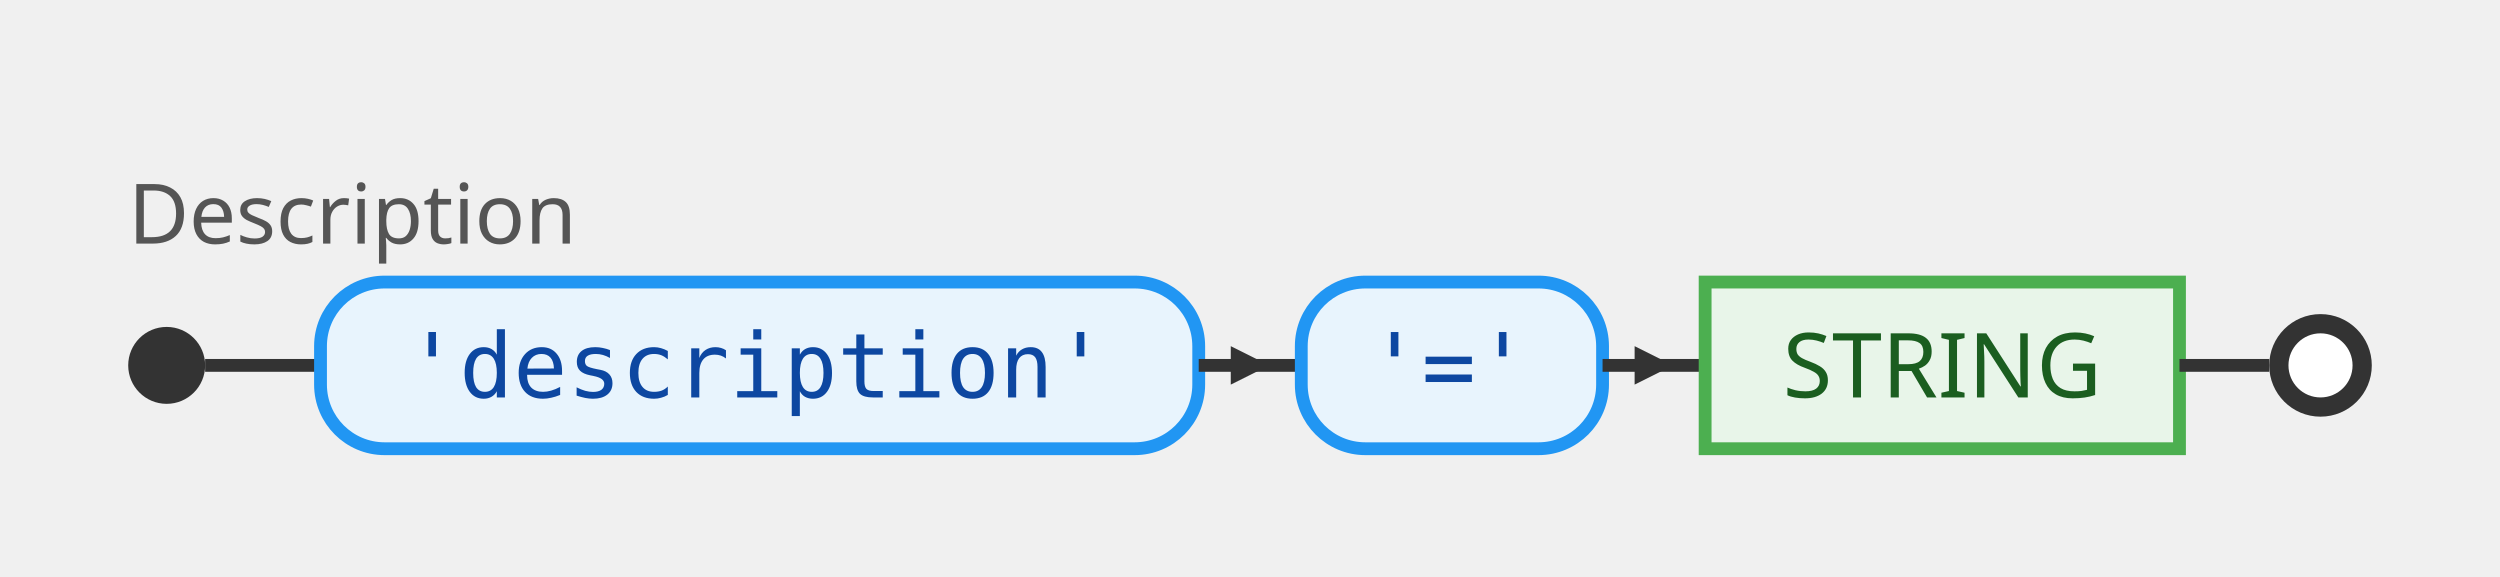
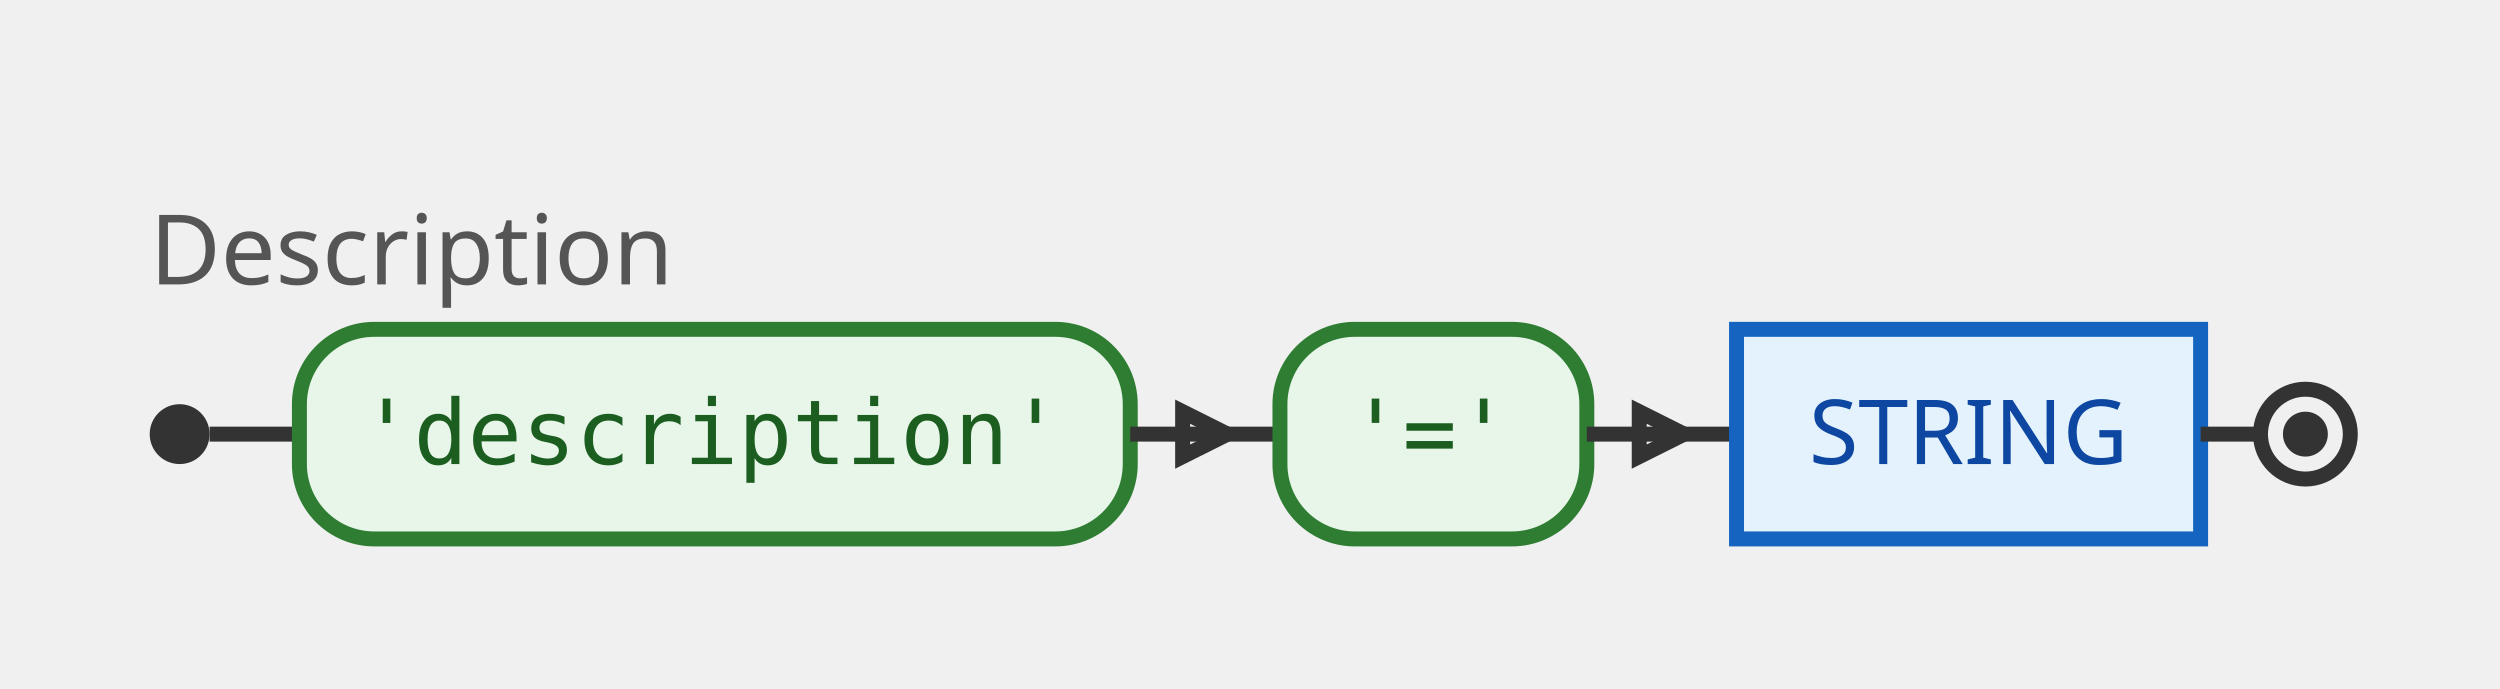
- <svg xmlns="http://www.w3.org/2000/svg" xmlns:xlink="http://www.w3.org/1999/xlink" width="390" height="90">
+ <svg xmlns="http://www.w3.org/2000/svg" width="334" height="92">
  <style>
-   svg { background: white; font-family: sans-serif; }
  .rail { stroke: #333; stroke-width: 2; fill: none; }
-   .arrow { fill: #333; }
-   .terminal-box { fill: #E8F4FD; stroke: #2196F3; stroke-width: 2; rx: 10; ry: 10; }
-   .nonterminal-box { fill: #E8F5E9; stroke: #4CAF50; stroke-width: 2; }
-   .nonterminal-box:hover { fill: #C8E6C9; stroke: #2E7D32; cursor: pointer; }
-   .terminal-text { font-family: monospace; font-size: 14px; fill: #0D47A1; }
-   .nonterminal-text { font-family: sans-serif; font-size: 14px; fill: #1B5E20; }
-   a:hover .nonterminal-text { fill: #1B5E20; text-decoration: underline; }
+   .arrow { stroke: #333; stroke-width: 2; fill: none; }
+   .terminal-box { fill: #e8f5e9; stroke: #2e7d32; stroke-width: 2; }
+   .terminal-text { font-family: monospace; font-size: 12px; fill: #1b5e20; }
+   .nonterminal-box { fill: #e3f2fd; stroke: #1565c0; stroke-width: 2; }
+   .nonterminal-text { font-family: sans-serif; font-size: 12px; fill: #0d47a1; }
  .start-circle { fill: #333; stroke: none; }
-   .end-circle-outer { fill: #333; stroke: none; }
-   .end-circle-inner { fill: white; stroke: none; }
+   .end-circle-outer { fill: none; stroke: #333; stroke-width: 2; }
+   .end-circle-inner { fill: #333; stroke: none; }
+   rect, g { transition: all 0.3s; }
</style>
  <text x="20" y="38" font-size="13" fill="#555" font-family="sans-serif">Description</text>
-   <circle cx="26" cy="57" r="6" class="start-circle" />
-   <line x1="32" y1="57" x2="50" y2="57" class="rail" />
-   <rect x="50" y="44" width="137" height="26" rx="10" ry="10" class="terminal-box" />
-   <text x="118" y="62" text-anchor="middle" class="terminal-text">'description'</text>
-   <line x1="187" y1="57" x2="203" y2="57" class="rail" />
-   <polygon points="192,54 198,57 192,60" class="arrow" />
-   <rect x="203" y="44" width="47" height="26" rx="10" ry="10" class="terminal-box" />
-   <text x="226" y="62" text-anchor="middle" class="terminal-text">'='</text>
-   <line x1="250" y1="57" x2="266" y2="57" class="rail" />
-   <polygon points="255,54 261,57 255,60" class="arrow" />
-   <a xlink:href="#STRING" target="_top">
-     <rect x="266" y="44" width="74" height="26" class="nonterminal-box" />
-     <text x="303" y="62" text-anchor="middle" class="nonterminal-text">STRING</text>
-   </a>
-   <line x1="340" y1="57" x2="354" y2="57" class="rail" />
-   <circle cx="362" cy="57" r="8" class="end-circle-outer" />
-   <circle cx="362" cy="57" r="5" class="end-circle-inner" />
+   <circle cx="24" cy="58" r="4" class="start-circle" />
+   <line x1="28" y1="58" x2="40" y2="58" class="rail" />
+   <g id="1410986873">
+     <g id="1935365522">
+       <rect x="40" y="44" width="111" height="28" rx="10" ry="10" class="terminal-box" />
+       <text x="95" y="62" text-anchor="middle" class="terminal-text">'description'</text>
+     </g>
+     <line x1="151" y1="58" x2="171" y2="58" class="rail" />
+     <polygon points="158,55 164,58 158,61" class="arrow" />
+     <g id="1483022288">
+       <rect x="171" y="44" width="41" height="28" rx="10" ry="10" class="terminal-box" />
+       <text x="191" y="62" text-anchor="middle" class="terminal-text">'='</text>
+     </g>
+     <line x1="212" y1="58" x2="232" y2="58" class="rail" />
+     <polygon points="219,55 225,58 219,61" class="arrow" />
+     <g id="1159785389">
+       <rect x="232" y="44" width="62" height="28" class="nonterminal-box" />
+       <text x="263" y="62" text-anchor="middle" class="nonterminal-text">STRING</text>
+     </g>
+   </g>
+   <line x1="294" y1="58" x2="302" y2="58" class="rail" />
+   <circle cx="308" cy="58" r="6" class="end-circle-outer" />
+   <circle cx="308" cy="58" r="3" class="end-circle-inner" />
</svg>
